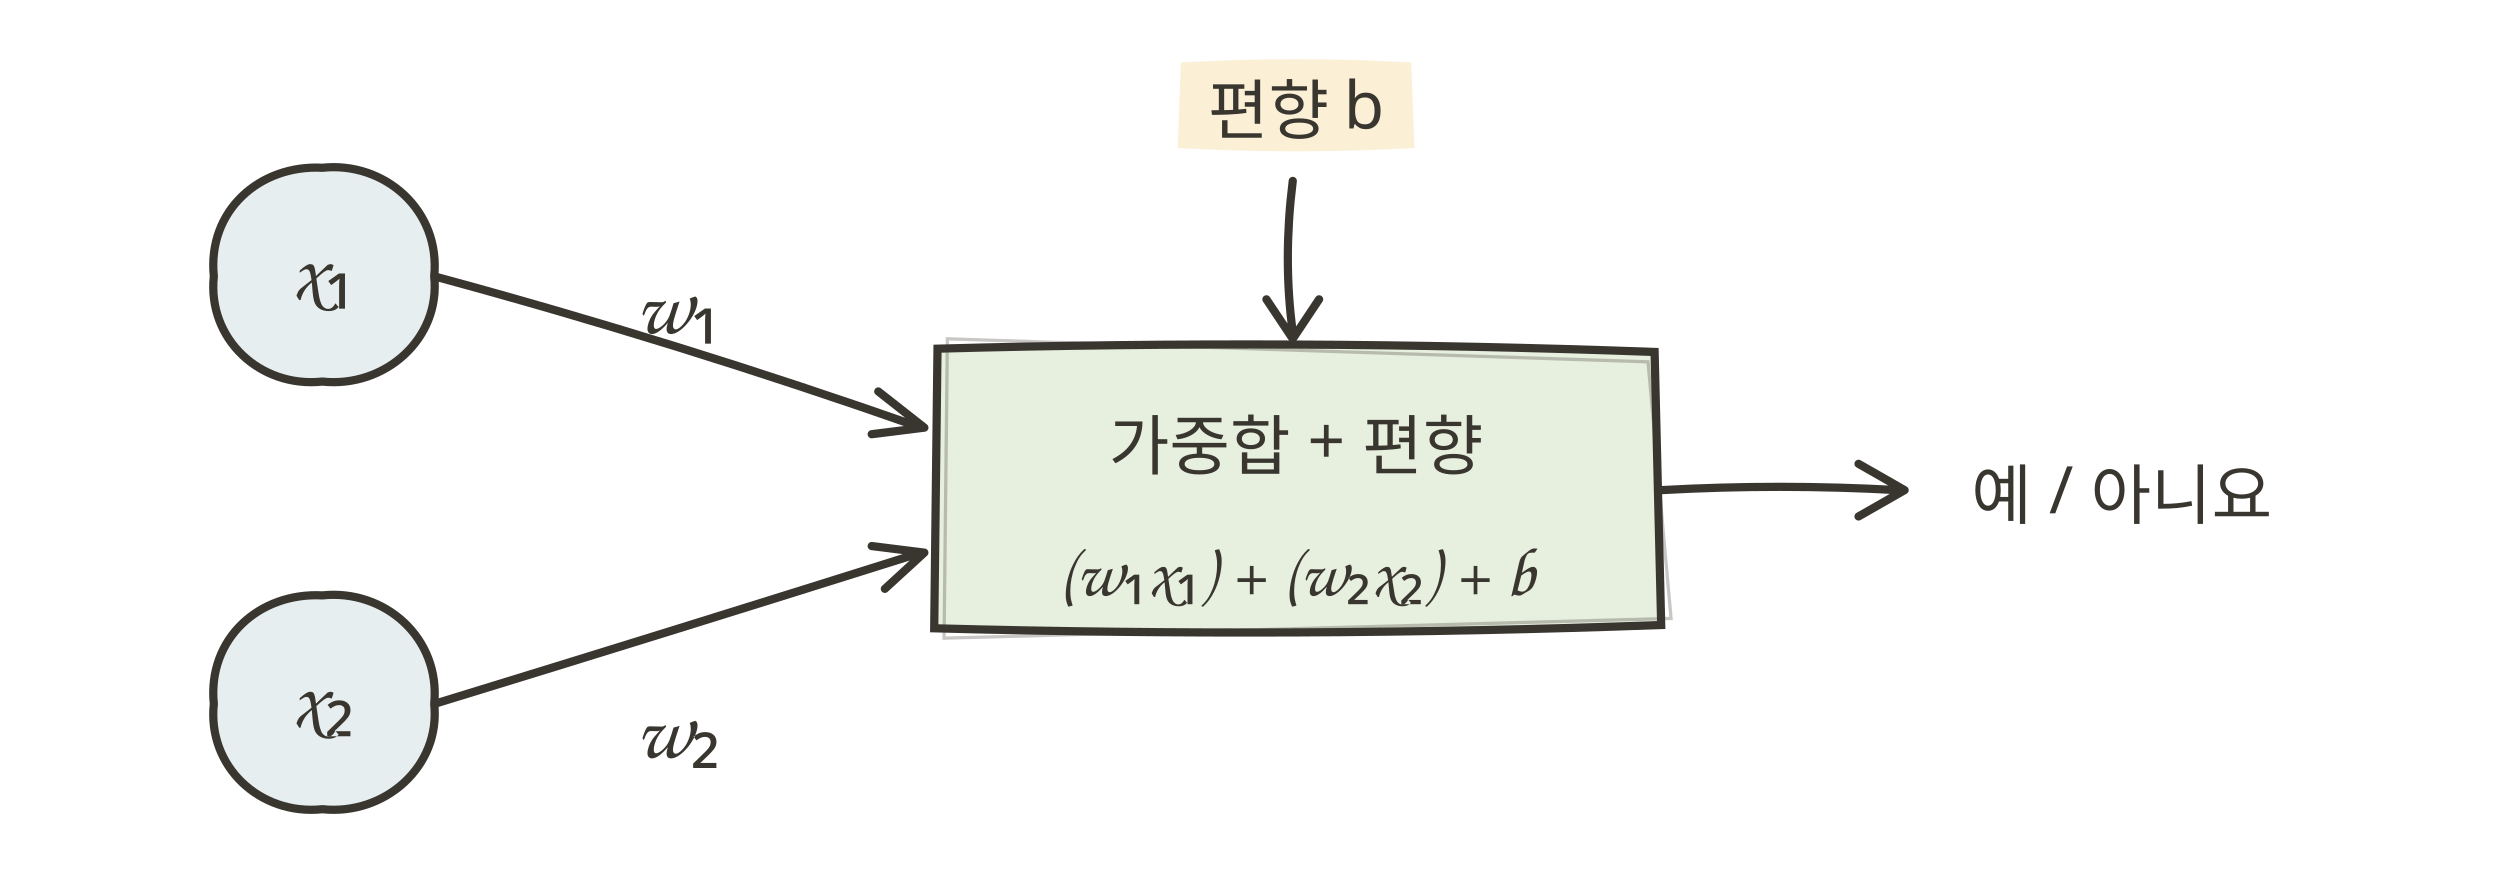
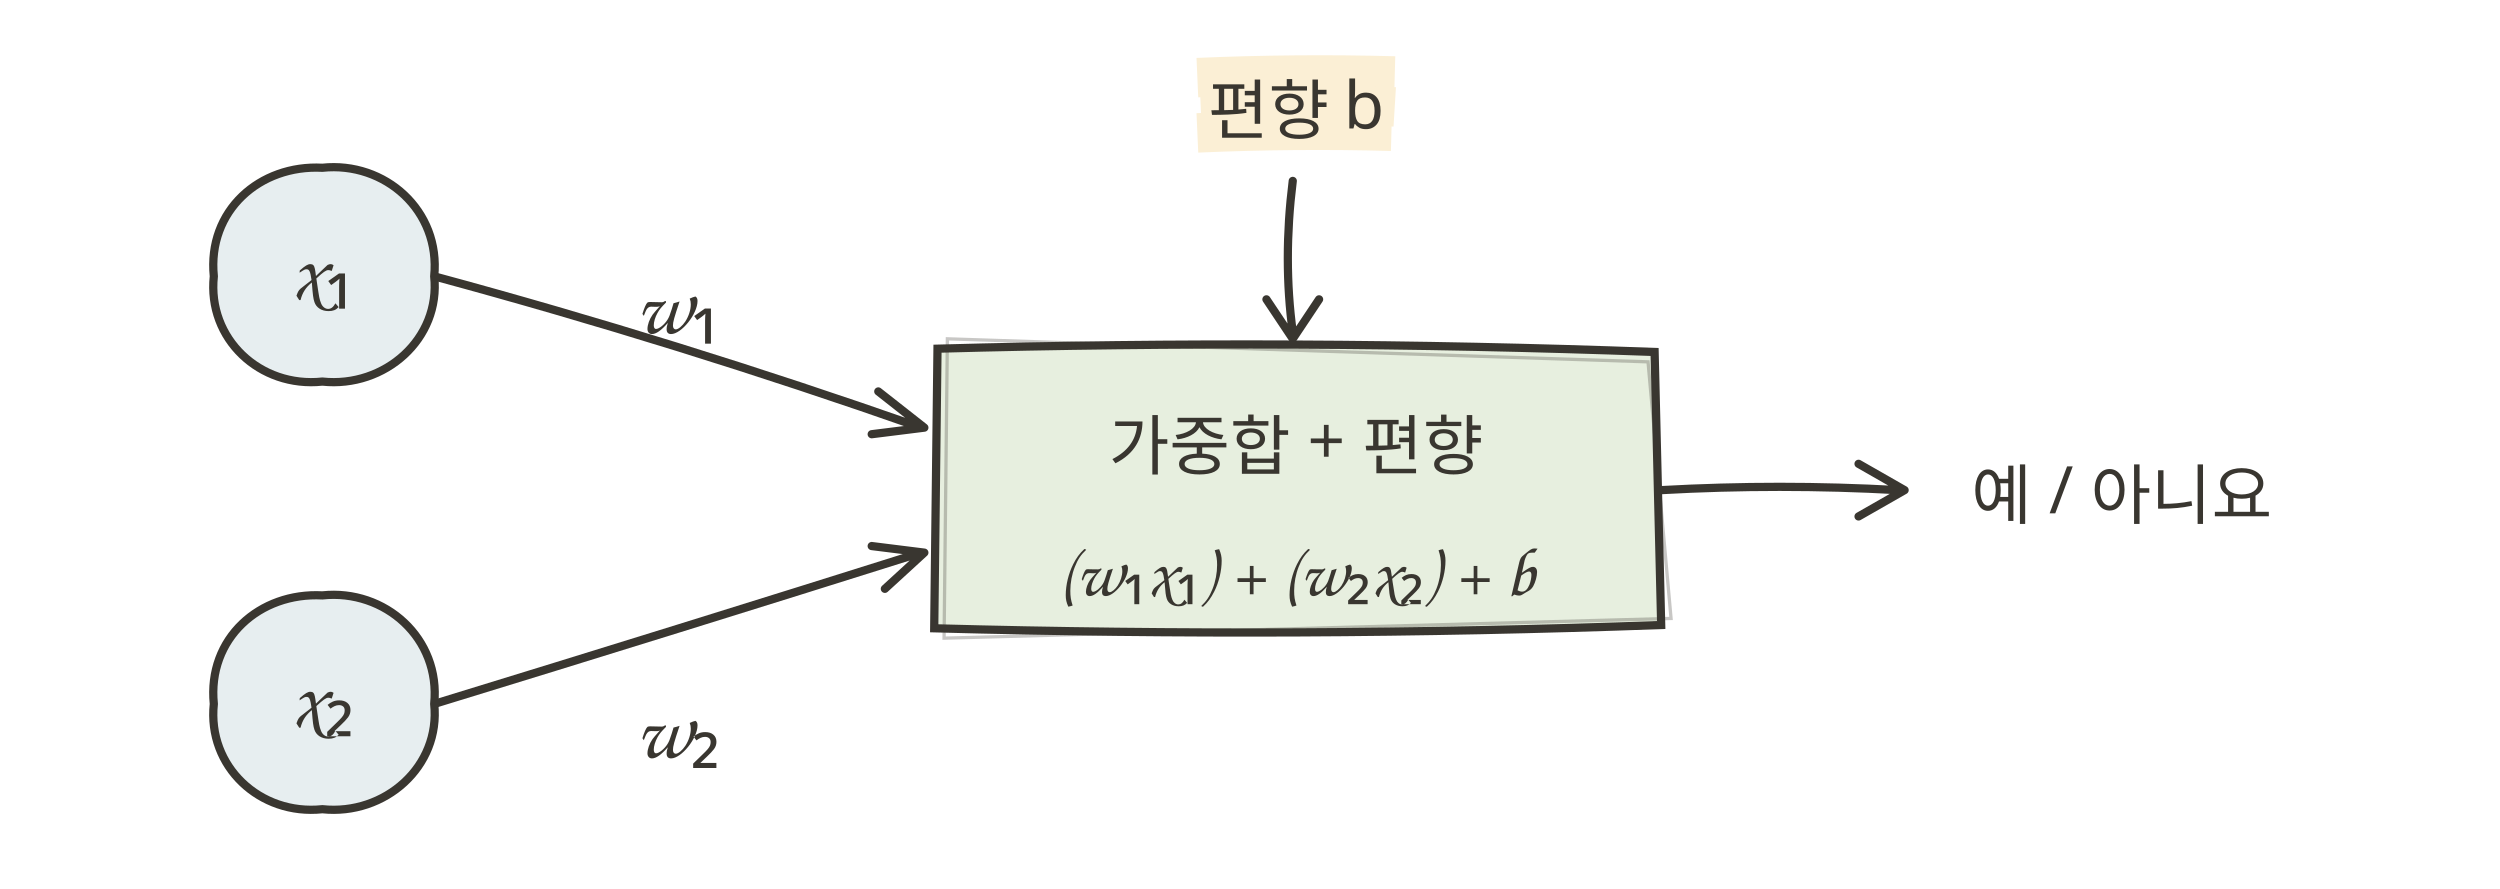
<svg xmlns="http://www.w3.org/2000/svg" width="760" height="270" viewBox="0 30 760 270" role="img" aria-labelledby="title desc">
  <style>
    text { fill: #393630; text-anchor: middle; dominant-baseline: central; }
    .word { font-family: 'Apple SD Gothic Neo', 'Noto Sans KR', 'Malgun Gothic', sans-serif; font-size: 20px; font-weight: 500; }
    .math { font-family: 'Chalkboard SE', 'Segoe Print', cursive; font-size: 25px; }
    .ink { fill: none; stroke: #393630; stroke-width: 2.5; stroke-linecap: round; stroke-linejoin: round; }
    .echo { fill: none; stroke: #393630; stroke-width: 1; opacity: .28; stroke-linecap: round; }
    .weight { fill: #393630; }
  </style>
  <g transform="translate(2 9)">
    <path class="ink" d="M130 105 Q204 125 278 151 M265 140 L279 151 L263 153 M130 235 Q205 212 278 189 M263 187 L279 189 L267 200 M391 76 Q388 100 391 122 M383 112 L391 124 L399 112 M503 170 Q539 168 575 170 M563 162 L577 170 L563 178" />
    <g fill="#e7eef0" stroke="#393630" stroke-width="2.5">
      <path d="M96 72 C115 70 132 85 130 105 C132 124 115 139 96 137 C77 139 61 124 63 105 C61 85 77 71 96 72 Z" />
      <path d="M96 202 C115 200 132 215 130 235 C132 254 115 269 96 267 C77 269 61 254 63 235 C61 215 77 201 96 202 Z" />
    </g>
    <path d="M283 127 Q392 124 501 128 L503 211 Q393 215 282 212 Z" fill="#e7efdf" stroke="#393630" stroke-width="2.5" />
    <path class="echo" d="M286 124 L499 131 L506 209 L285 215 Z" />
    <text class="math" x="96" y="105" style="dominant-baseline: middle;">x₁</text>
    <text class="math" x="96" y="235" style="dominant-baseline: middle;">x₂</text>
    <text class="math weight" x="204" y="108">w₁</text>
    <text class="math weight" x="204" y="237">w₂</text>
-     <path d="M357 40 Q392 38 427 40 L428 66 Q392 68 356 66 Z" fill="#fbefd5" />
+     <g fill="none" stroke="#fbefd5" stroke-width="12.00" stroke-linecap="butt" stroke-linejoin="round">
+       <path d="M362.00 44.60 Q392.00 43.30 422.00 44.10" />
+       <path d="M363.00 53.00 Q392.50 51.70 422.00 53.50" />
+       <path d="M362.00 61.40 Q391.50 60.10 421.00 60.90" />
+     </g>
    <text class="word" x="392" y="53" style="fill: #393630;">편향 b</text>
    <text class="word" x="392" y="155">가중합 + 편향</text>
    <text class="math" x="392" y="190" style="font-size: 21px;">(w₁x₁) + (w₂x₂) + b</text>
    <text class="word" x="643" y="170">예 / 아니요</text>
  </g>
</svg>
